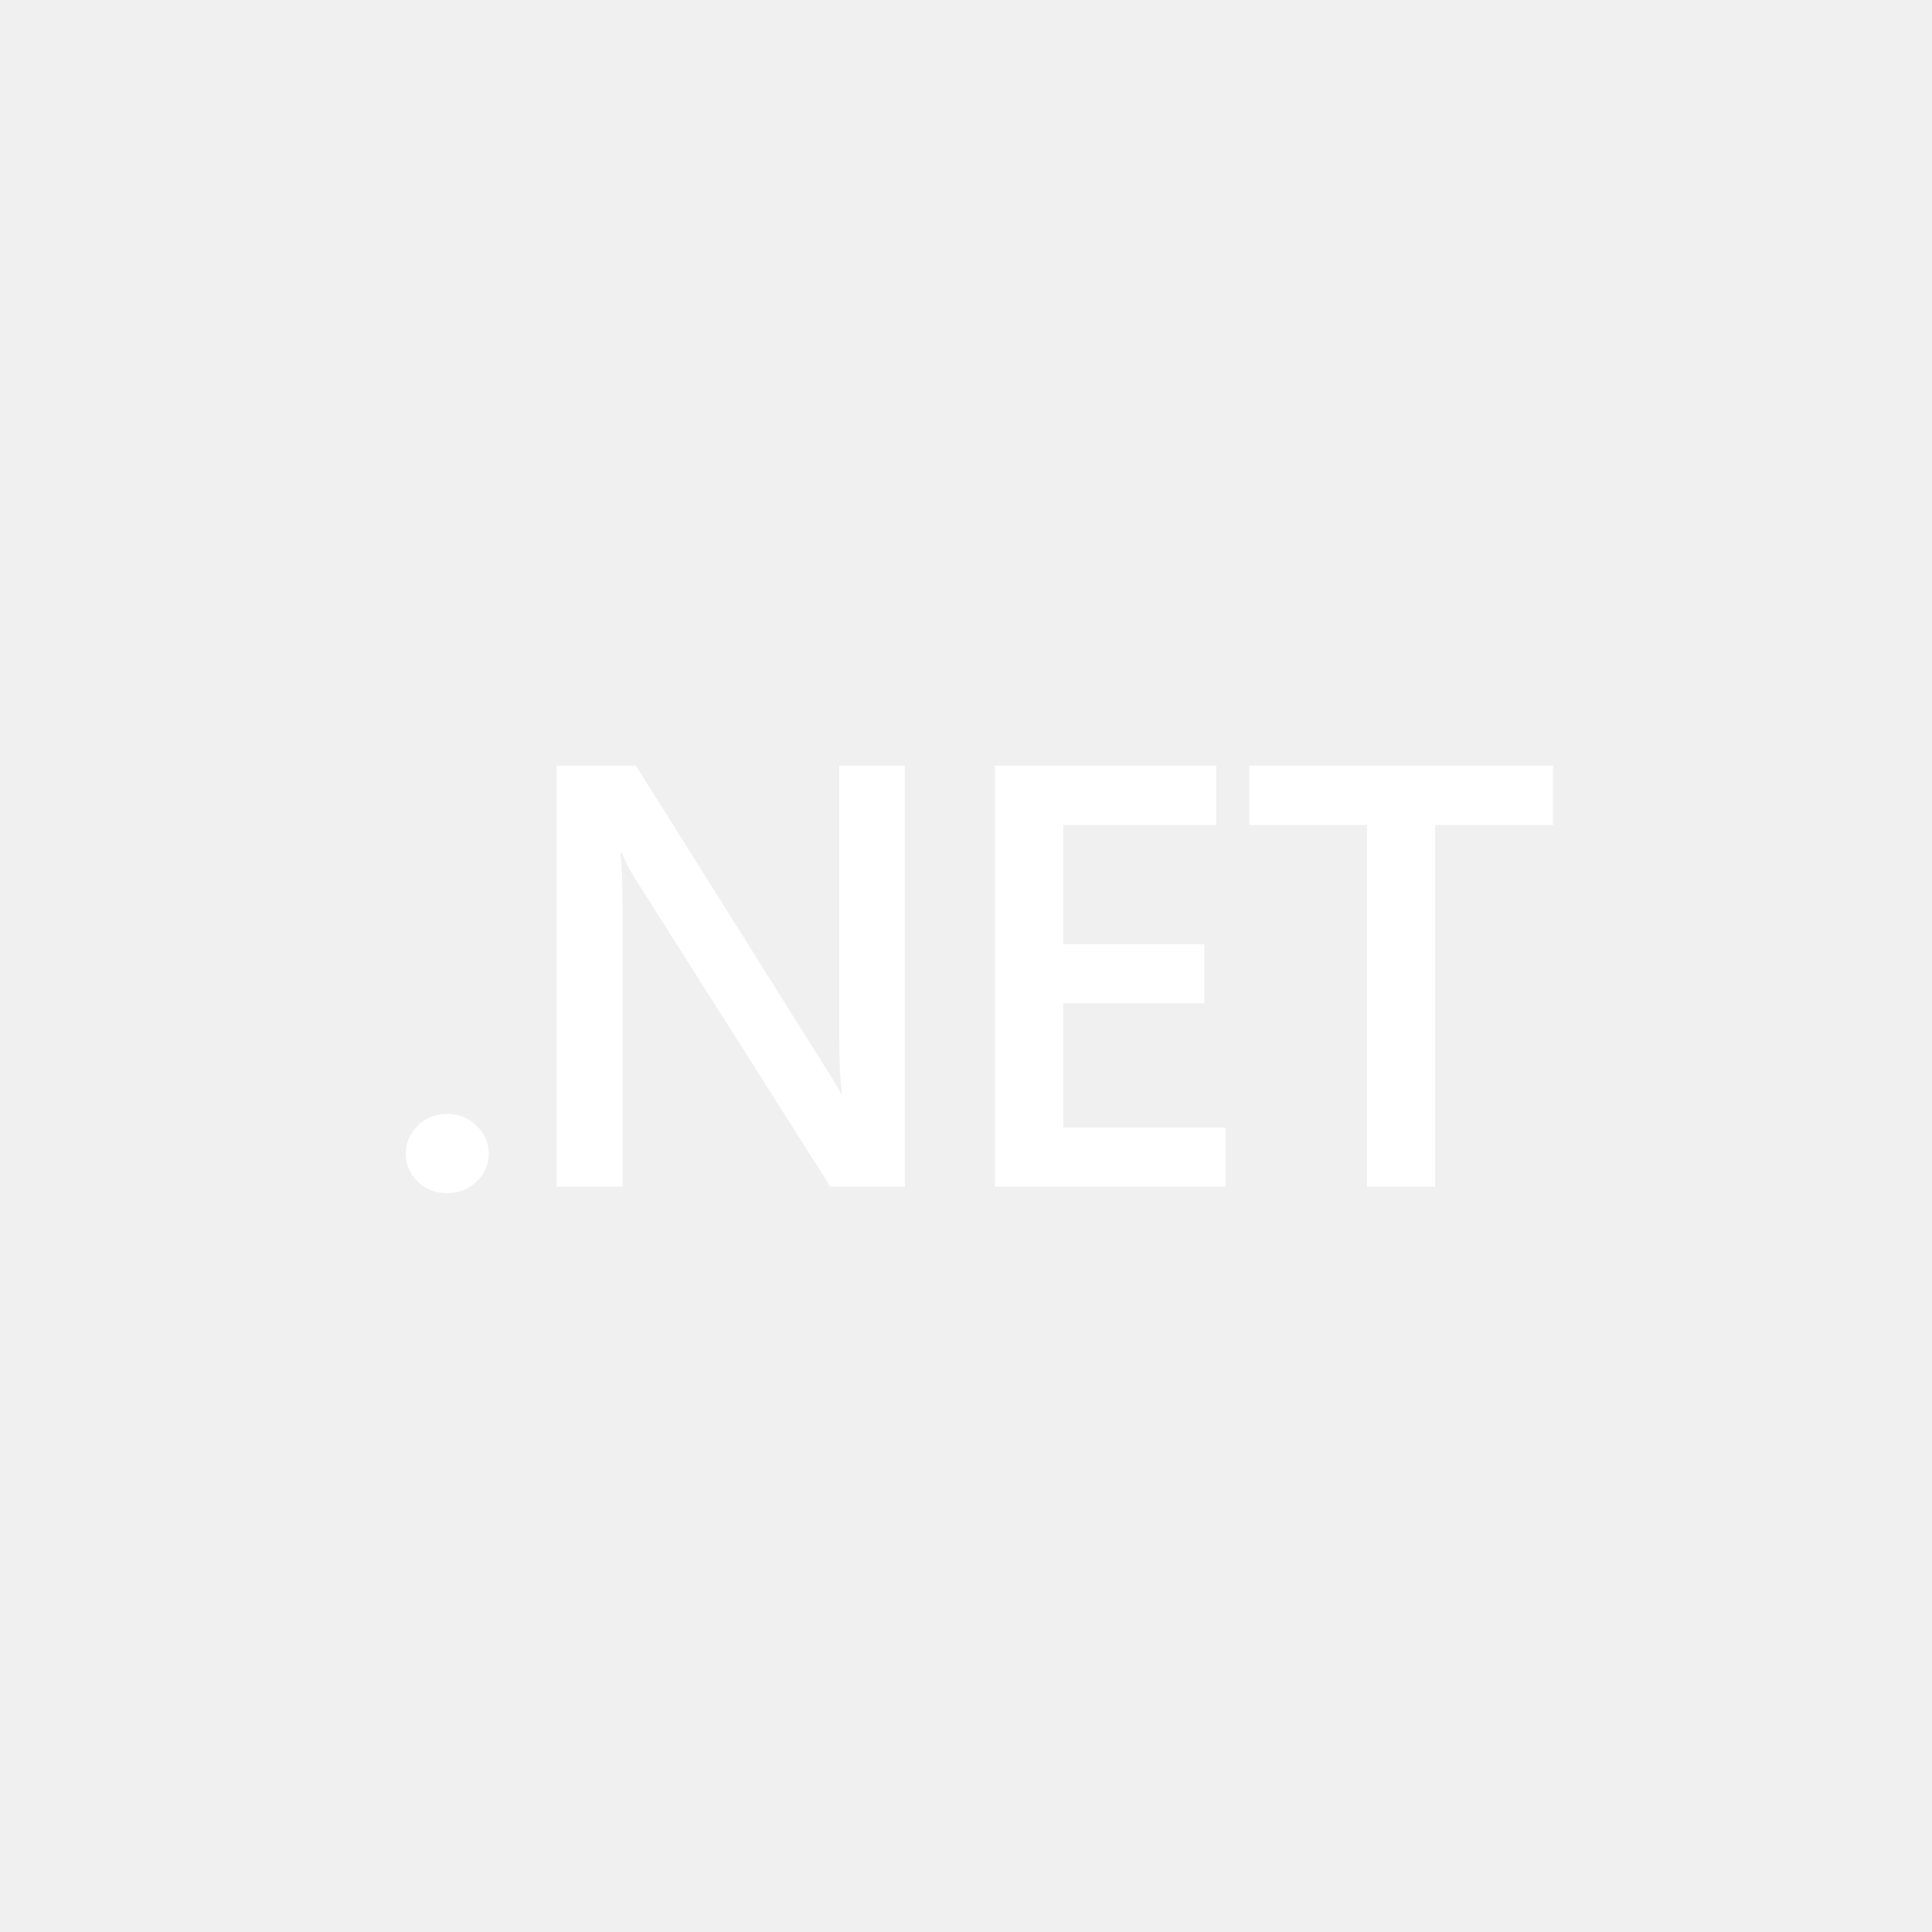
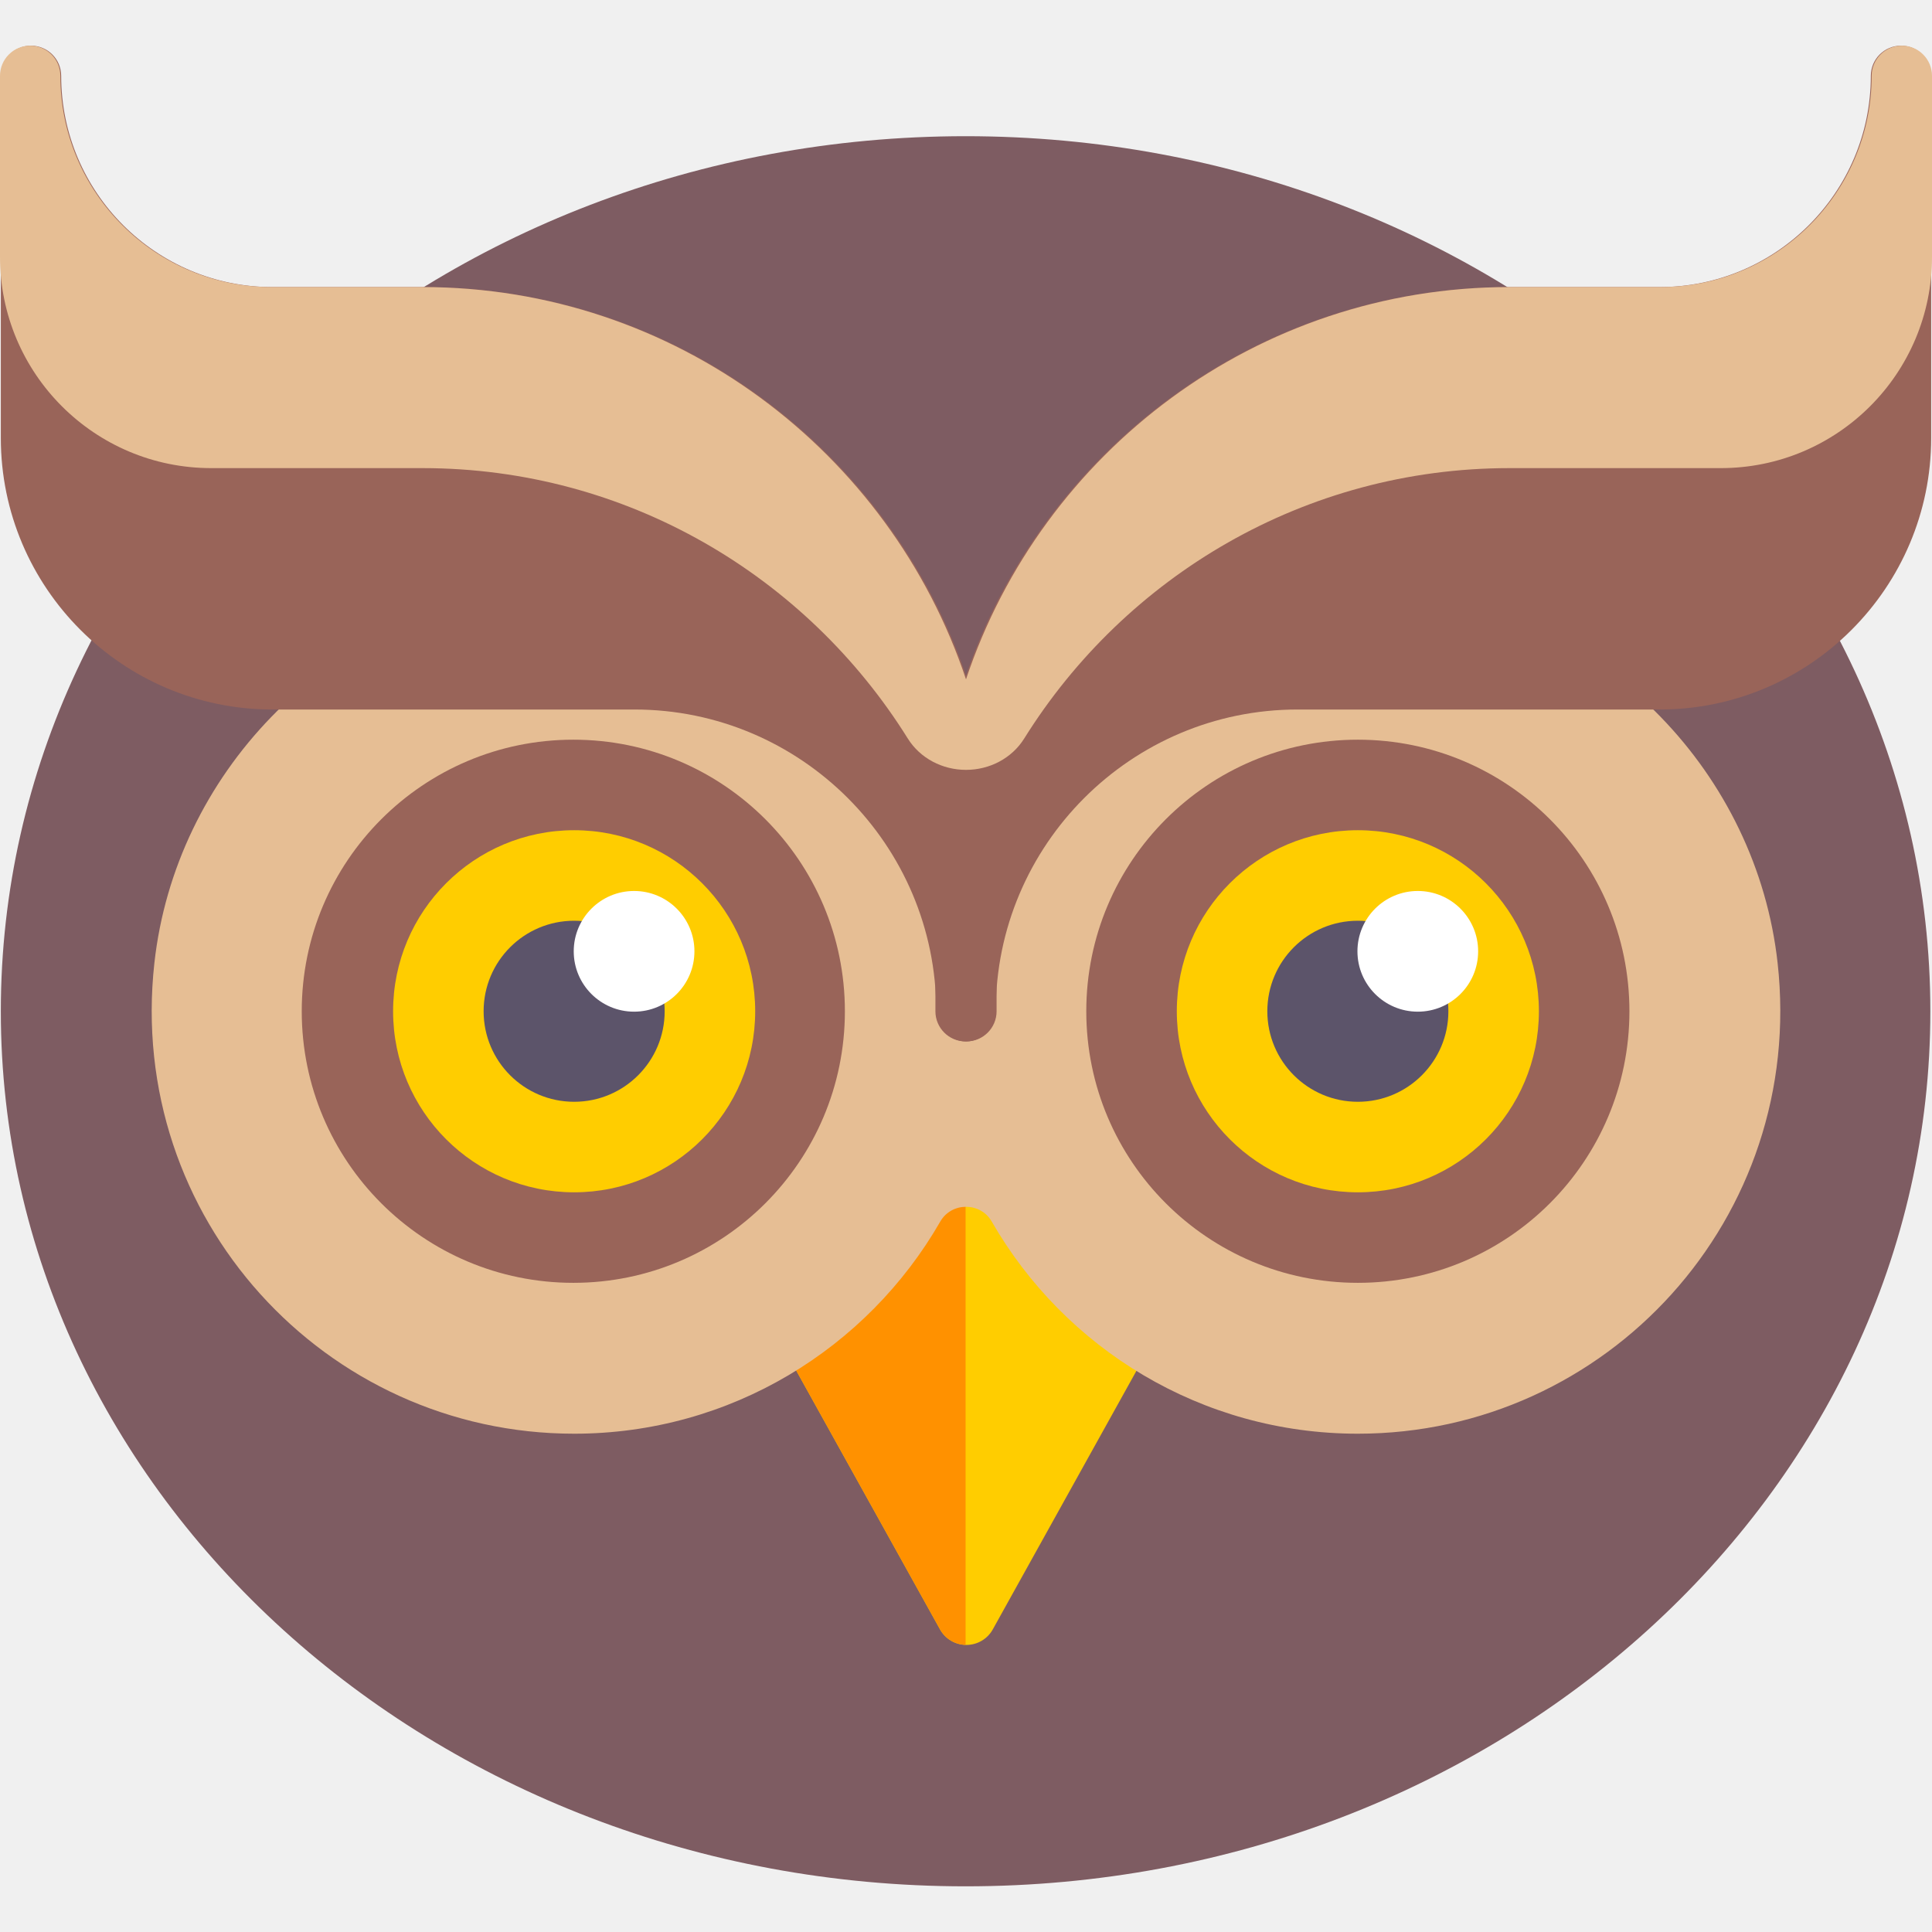
- <svg xmlns="http://www.w3.org/2000/svg" width="456" height="456" viewBox="0 0 456 456" version="1.1" xml:space="preserve" style="fill-rule:evenodd;clip-rule:evenodd;stroke-linejoin:round;stroke-miterlimit:2;">
-   <path d="m 105.5,281.609 c -2.703,0 -5.001,-0.9 -6.893,-2.702 -1.892,-1.848 -2.838,-4.042 -2.838,-6.582 0,-2.587 0.946,-4.804 2.838,-6.652 1.892,-1.848 4.19,-2.772 6.893,-2.772 2.748,0 5.068,0.924 6.96,2.772 1.937,1.848 2.906,4.064 2.906,6.652 0,2.54 -0.968,4.734 -2.906,6.582 -1.892,1.802 -4.212,2.702 -6.96,2.702 z" style="fill:#ffffff;fill-rule:nonzero;stroke-width:0.838" />
-   <path d="M 213.561,280.084 H 195.99 L 149.7,207.054 c -1.171,-1.848 -2.14,-3.765 -2.906,-5.751 h -0.406 c 0.361,2.125 0.541,6.675 0.541,13.65 v 65.132 h -15.543 v -99.36 h 18.719 l 44.737,71.298 c 1.892,2.957 3.109,4.989 3.649,6.098 h 0.27 c -0.45,-2.632 -0.676,-7.09 -0.676,-13.373 v -64.023 h 15.476 z" style="fill:#ffffff;fill-rule:nonzero;stroke-width:0.838" />
-   <path d="m 289.251,280.084 h -54.401 v -99.36 h 52.238 v 13.997 h -36.154 v 28.131 h 33.316 v 13.927 h -33.316 v 29.378 h 38.316 z" style="fill:#ffffff;fill-rule:nonzero;stroke-width:0.838" />
-   <path d="M 366.565,194.721 H 338.722 v 85.363 h -16.084 v -85.363 h -27.775 v -13.997 h 71.701 z" style="fill:#ffffff;fill-rule:nonzero;stroke-width:0.838" />
+ <svg xmlns="http://www.w3.org/2000/svg" version="1.1" id="Layer_1" x="0px" y="0px" viewBox="0 0 512.219 512.219" style="enable-background:new 0 0 512.219 512.219;" xml:space="preserve">
+   <g>
+     <g>
+       <ellipse style="fill:#7E5C62;" cx="256" cy="268.109" rx="255.781" ry="232" />
+     </g>
+     <g>
+       <path style="fill:#FFCD00;" d="M302.719,351.445l-40.219-56c-1.508-2.094-3.922-3.336-6.5-3.336c-0.008,0-0.016,0-0.023,0    c-2.578,0.008-5,1.258-6.5,3.367l-39.781,56c-1.781,2.508-1.969,5.828-0.469,8.516l40,72c1.406,2.539,4.086,4.117,6.992,4.117    s5.586-1.578,6.992-4.117l40-72C304.719,357.289,304.523,353.961,302.719,351.445z" />
+     </g>
+     <g>
+       <path style="fill:#FF9100;" d="M249.476,295.477l-39.781,56c-1.781,2.508-1.969,5.828-0.469,8.516l40,72    c1.37,2.474,3.954,4.009,6.773,4.088V292.109c-0.008,0-0.016,0-0.023,0C253.398,292.117,250.976,293.367,249.476,295.477z" />
+     </g>
+     <g>
+       <path style="fill:#E6BE94;" d="M376.004,157.221c-53.829-7.459-101.497,23.404-119.894,69.182    c-18.398-45.779-66.066-76.642-119.896-69.182c-49.922,6.919-89.733,48.001-95.284,98.093    c-7.489,67.585,45.219,124.795,111.289,124.795c41.549,0,77.757-22.652,97.077-56.259c2.989-5.2,10.639-5.2,13.628,0    c19.32,33.607,55.527,56.259,97.076,56.259c66.07,0,118.779-57.211,111.289-124.796    C465.737,205.221,425.926,164.139,376.004,157.221z" />
+     </g>
+     <g>
+       <circle style="fill:#996459;" cx="360" cy="268.109" r="72" />
+     </g>
+     <g>
+       <circle style="fill:#996459;" cx="152" cy="268.109" r="72" />
+     </g>
+     <g>
+       <path style="fill:#996459;" d="M400,76.109h40c30.875,0,56-25.125,56-56c0-4.422,3.578-8,8-8s8,3.578,8,8v96    c0,39.703-32.297,72-72,72h-96c-44.109,0-80,35.891-80,80c0,4.422-3.578,8-8,8s-8-3.578-8-8v-40    C248,144.297,316.187,76.109,400,76.109z" />
+     </g>
+     <g>
+       <path style="fill:#996459;" d="M112.219,76.109h-40c-30.875,0-56-25.125-56-56c0-4.422-3.578-8-8-8s-8,3.578-8,8v96    c0,39.703,32.297,72,72,72h96c44.109,0,80,35.891,80,80c0,4.422,3.578,8,8,8s8-3.578,8-8v-40    C264.219,144.297,196.031,76.109,112.219,76.109z" />
+     </g>
+     <g>
+       <g>
+         <circle style="fill:#FFCD00;" cx="152.219" cy="268.109" r="48" />
+       </g>
+       <g>
+         <circle style="fill:#5C546A;" cx="152.219" cy="268.109" r="24" />
+       </g>
+       <g>
+         <circle style="fill:#FFFFFF;" cx="168.11" cy="252.219" r="16" />
+       </g>
+     </g>
+     <g>
+       <g>
+         <circle style="fill:#FFCD00;" cx="360" cy="268.109" r="48" />
+       </g>
+       <g>
+         <circle style="fill:#5C546A;" cx="360" cy="268.109" r="24" />
+       </g>
+       <g>
+         <circle style="fill:#FFFFFF;" cx="375.89" cy="252.219" r="16" />
+       </g>
+     </g>
+     <g>
+       <path style="fill:#E6BE94;" d="M504.219,12.109c-4.422,0-8,3.578-8,8c0,30.875-25.125,56-56,56h-40    c-67.028,0-123.954,43.663-144.109,103.999C235.954,119.772,179.028,76.109,112,76.109H72c-30.875,0-56-25.125-56-56    c0-4.422-3.578-8-8-8s-8,3.578-8,8v48c0,30.928,25.072,56,56,56h56c54.303,0,101.859,28.707,128.675,71.684    c3.288,5.27,9.202,8.316,15.413,8.316h0.043c6.211,0,12.125-3.046,15.413-8.316c26.816-42.977,74.372-71.684,128.675-71.684h56    c30.928,0,56-25.072,56-56v-48C512.219,15.687,508.64,12.109,504.219,12.109z" />
+     </g>
+   </g>
+   <g>
+ </g>
+   <g>
+ </g>
+   <g>
+ </g>
+   <g>
+ </g>
+   <g>
+ </g>
+   <g>
+ </g>
+   <g>
+ </g>
+   <g>
+ </g>
+   <g>
+ </g>
+   <g>
+ </g>
+   <g>
+ </g>
+   <g>
+ </g>
+   <g>
+ </g>
+   <g>
+ </g>
+   <g>
+ </g>
</svg>
